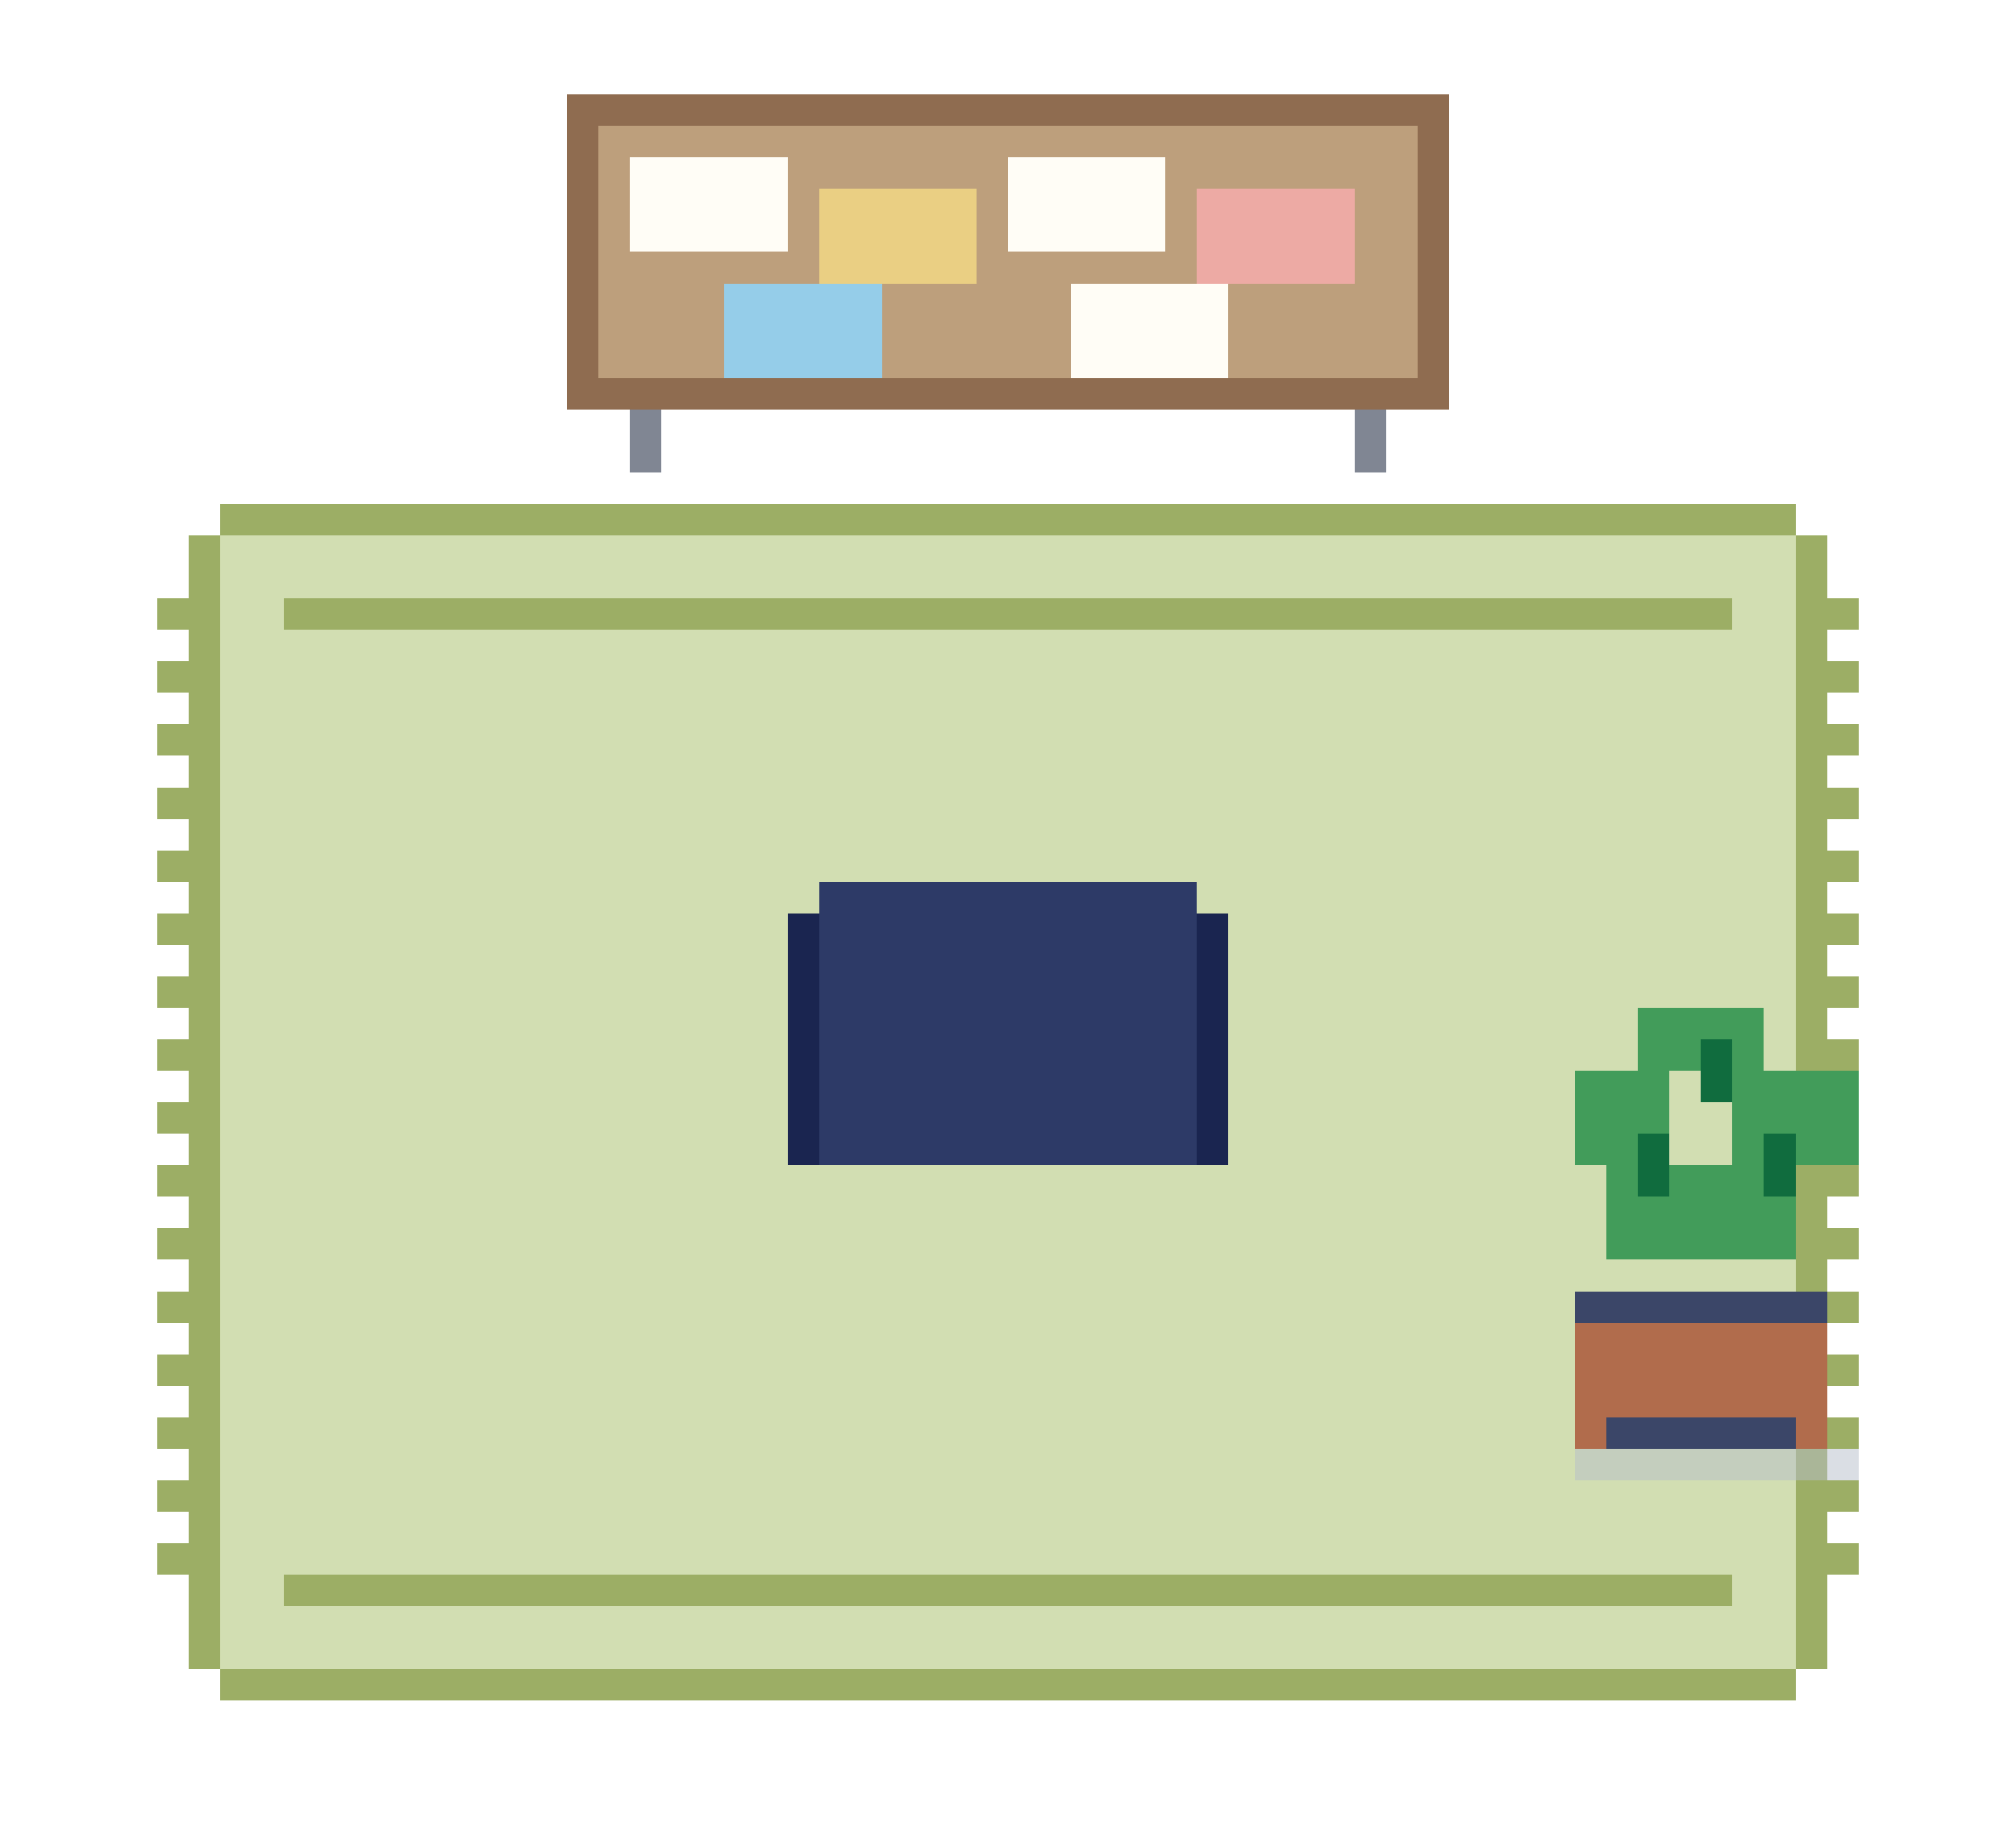
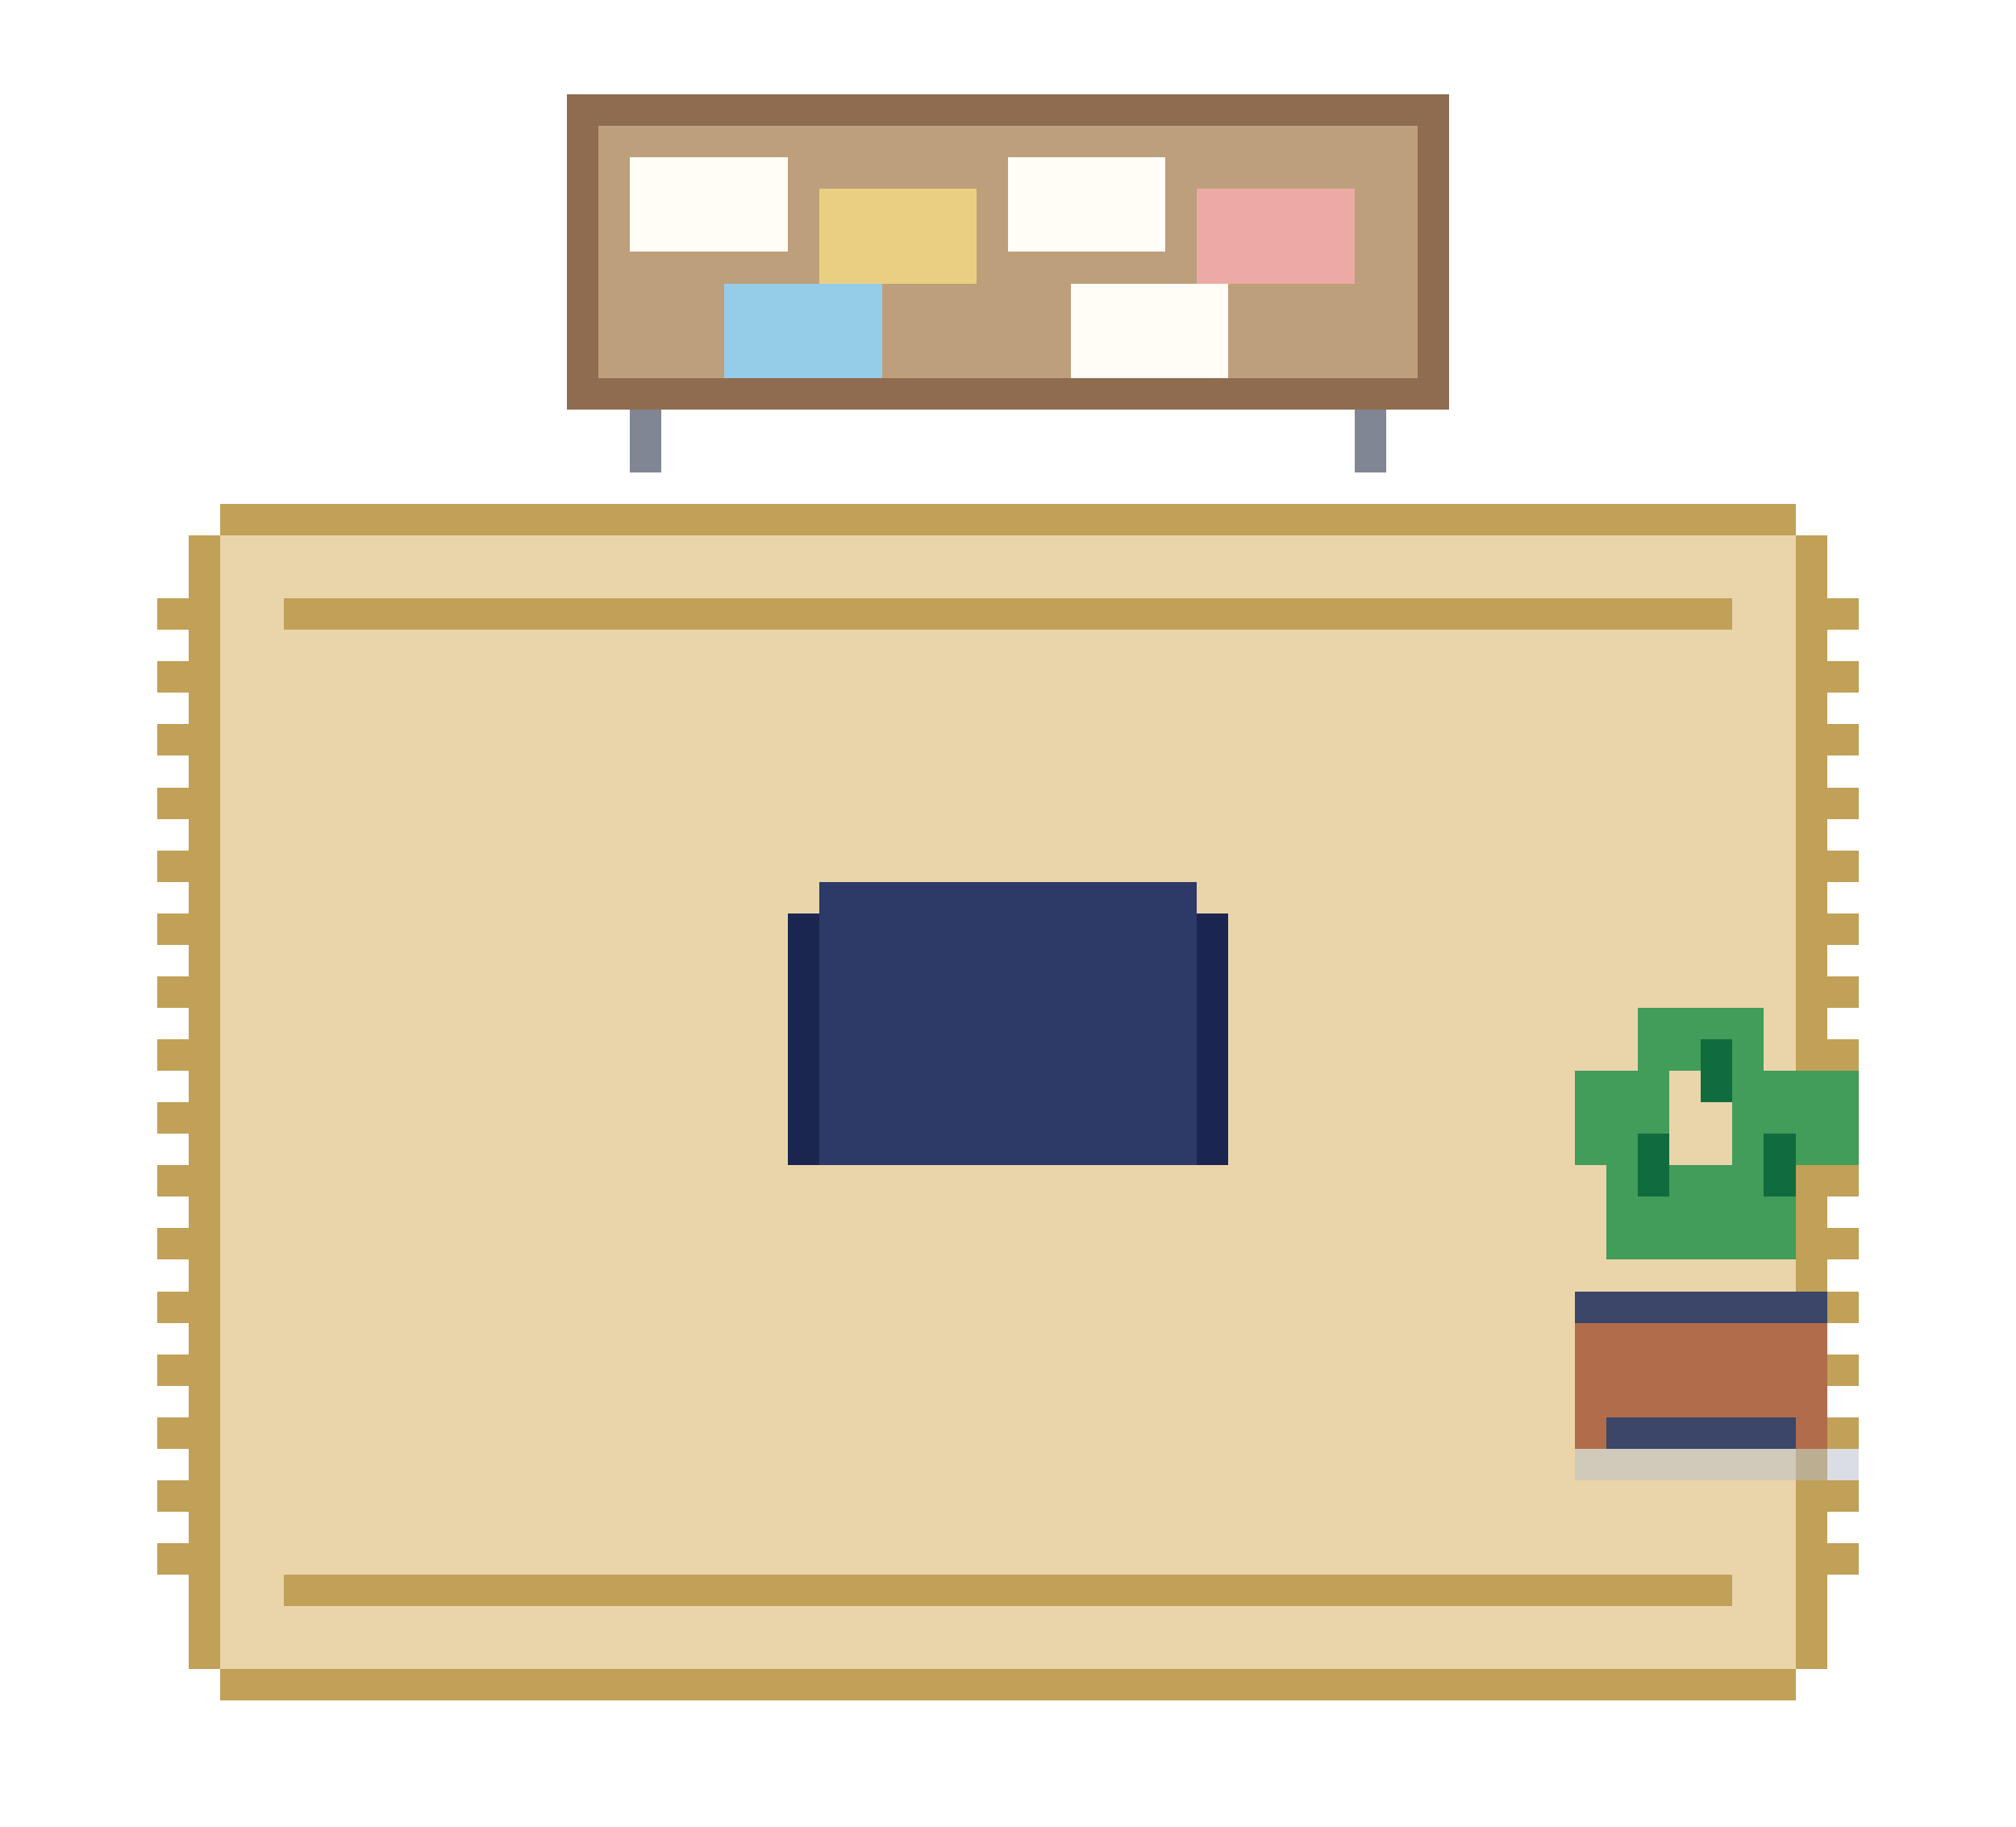
<svg xmlns="http://www.w3.org/2000/svg" viewBox="0 0 64 58" width="64" height="58" shape-rendering="crispEdges">
  <path fill="#8f6c50" d="M18 3h28v1h-28zM18 4h1v8h-1zM45 4h1v8h-1zM18 12h28v1h-28z" />
  <path fill="#bd9f7c" d="M19 4h26v1h-26zM25 5h7v1h-7zM37 5h8v1h-8zM19 5h1v3h-1zM25 6h1v2h-1zM31 6h1v2h-1zM37 6h1v2h-1zM19 8h7v1h-7zM31 8h7v1h-7zM43 6h2v3h-2zM19 9h4v3h-4zM28 9h6v3h-6zM39 9h6v3h-6z" />
  <path fill="#fffdf6" d="M20 5h5v3h-5zM32 5h5v3h-5zM34 9h5v3h-5z" />
  <path fill="#eacf83" d="M26 6h5v3h-5z" />
  <path fill="#edaaa4" d="M38 6h5v3h-5z" />
  <path fill="#95cde9" d="M23 9h5v3h-5z" />
  <path fill="#808693" d="M20 13h1v2h-1zM43 13h1v2h-1z" />
-   <path fill="#9cae65" d="M7 16h50v1h-50zM6 17h1v2h-1zM57 17h1v2h-1zM5 19h2v1h-2zM9 19h46v1h-46zM57 19h2v1h-2zM6 20h1v1h-1zM57 20h1v1h-1zM5 21h2v1h-2zM57 21h2v1h-2zM6 22h1v1h-1zM57 22h1v1h-1zM5 23h2v1h-2zM57 23h2v1h-2zM6 24h1v1h-1zM57 24h1v1h-1zM5 25h2v1h-2zM57 25h2v1h-2zM6 26h1v1h-1zM57 26h1v1h-1zM5 27h2v1h-2zM57 27h2v1h-2zM6 28h1v1h-1zM57 28h1v1h-1zM5 29h2v1h-2zM57 29h2v1h-2zM6 30h1v1h-1zM57 30h1v1h-1zM5 31h2v1h-2zM57 31h2v1h-2zM6 32h1v1h-1zM57 32h1v1h-1zM5 33h2v1h-2zM57 33h2v1h-2zM6 34h1v1h-1zM5 35h2v1h-2zM6 36h1v1h-1zM5 37h2v1h-2zM57 37h2v1h-2zM6 38h1v1h-1zM57 38h1v1h-1zM5 39h2v1h-2zM57 39h2v1h-2zM6 40h1v1h-1zM57 40h1v1h-1zM5 41h2v1h-2zM58 41h1v1h-1zM6 42h1v1h-1zM5 43h2v1h-2zM58 43h1v1h-1zM6 44h1v1h-1zM5 45h2v1h-2zM58 45h1v1h-1zM6 46h1v1h-1zM5 47h2v1h-2zM57 47h2v1h-2zM6 48h1v1h-1zM57 48h1v1h-1zM5 49h2v1h-2zM57 49h2v1h-2zM9 50h46v1h-46zM6 50h1v3h-1zM57 50h1v3h-1zM7 53h50v1h-50z" />
-   <path fill="#d2deb2" d="M7 17h50v2h-50zM7 19h2v1h-2zM55 19h2v1h-2zM7 20h50v8h-50zM7 28h19v1h-19zM38 28h19v1h-19zM39 29h18v3h-18zM39 32h13v2h-13zM56 32h1v2h-1zM53 34h1v1h-1zM7 29h18v8h-18zM39 34h11v3h-11zM53 35h2v2h-2zM7 37h44v3h-44zM7 40h50v1h-50zM7 41h43v6h-43zM7 47h50v3h-50zM7 50h2v1h-2zM55 50h2v1h-2zM7 51h50v2h-50z" />
+   <path fill="#c1a057" d="M7 16h50v1h-50zM6 17h1v2h-1zM57 17h1v2h-1zM5 19h2v1h-2zM9 19h46v1h-46zM57 19h2v1h-2zM6 20h1v1h-1zM57 20h1v1h-1zM5 21h2v1h-2zM57 21h2v1h-2zM6 22h1v1h-1zM57 22h1v1h-1zM5 23h2v1h-2zM57 23h2v1h-2zM6 24h1v1h-1zM57 24h1v1h-1zM5 25h2v1h-2zM57 25h2v1h-2zM6 26h1v1h-1zM57 26h1v1h-1zM5 27h2v1h-2zM57 27h2v1h-2zM6 28h1v1h-1zM57 28h1v1h-1zM5 29h2v1h-2zM57 29h2v1h-2zM6 30h1v1h-1zM57 30h1v1h-1zM5 31h2v1h-2zM57 31h2v1h-2zM6 32h1v1h-1zM57 32h1v1h-1zM5 33h2v1h-2zM57 33h2v1h-2zM6 34h1v1h-1zM5 35h2v1h-2zM6 36h1v1h-1zM5 37h2v1h-2zM57 37h2v1h-2zM6 38h1v1h-1zM57 38h1v1h-1zM5 39h2v1h-2zM57 39h2v1h-2zM6 40h1v1h-1zM57 40h1v1h-1zM5 41h2v1h-2zM58 41h1v1h-1zM6 42h1v1h-1zM5 43h2v1h-2zM58 43h1v1h-1zM6 44h1v1h-1zM5 45h2v1h-2zM58 45h1v1h-1zM6 46h1v1h-1zM5 47h2v1h-2zM57 47h2v1h-2zM6 48h1v1h-1zM57 48h1v1h-1zM5 49h2v1h-2zM57 49h2v1h-2zM9 50h46v1h-46zM6 50h1v3h-1zM57 50h1v3h-1zM7 53h50v1h-50z" />
+   <path fill="#ead5ab" d="M7 17h50v2h-50zM7 19h2v1h-2zM55 19h2v1h-2zM7 20h50v8h-50zM7 28h19v1h-19zM38 28h19v1h-19zM39 29h18v3h-18zM39 32h13v2h-13zM56 32h1v2h-1zM53 34h1v1h-1zM7 29h18v8h-18zM39 34h11v3h-11zM53 35h2v2h-2zM7 37h44v3h-44zM7 40h50v1h-50zM7 41h43v6h-43zM7 47h50v3h-50zM7 50h2v1h-2zM55 50h2v1h-2zM7 51h50v2h-50z" />
  <path fill="#429c5a" d="M52 32h4v1h-4zM52 33h2v1h-2zM55 33h1v1h-1zM50 34h3v2h-3zM55 34h4v2h-4zM50 36h2v1h-2zM55 36h1v1h-1zM57 36h2v1h-2zM51 37h1v1h-1zM53 37h3v1h-3zM51 38h6v2h-6z" />
  <path fill="#106c3e" d="M54 33h1v2h-1zM52 36h1v2h-1zM56 36h1v2h-1z" />
  <path fill="#1a2550" d="M25 29h1v8h-1zM38 29h1v8h-1z" />
  <path fill="#2d3a67" d="M26 28h12v9h-12z" />
  <path fill="#3b4668" d="M50 41h8v1h-8zM51 45h6v1h-6z" />
  <path fill="#b16c4c" d="M50 42h8v3h-8zM50 45h1v1h-1zM57 45h1v1h-1z" />
-   <path fill="#c4cebe" d="M50 46h7v1h-7z" />
-   <path fill="#aab698" d="M57 46h1v1h-1z" />
+   <path fill="#d0cabb" d="M50 46h7v1h-7z" />
+   <path fill="#bcaf91" d="M57 46h1v1h-1z" />
  <path fill="#b7becb" fill-opacity="0.50" d="M58 46h1v1h-1z" />
</svg>
